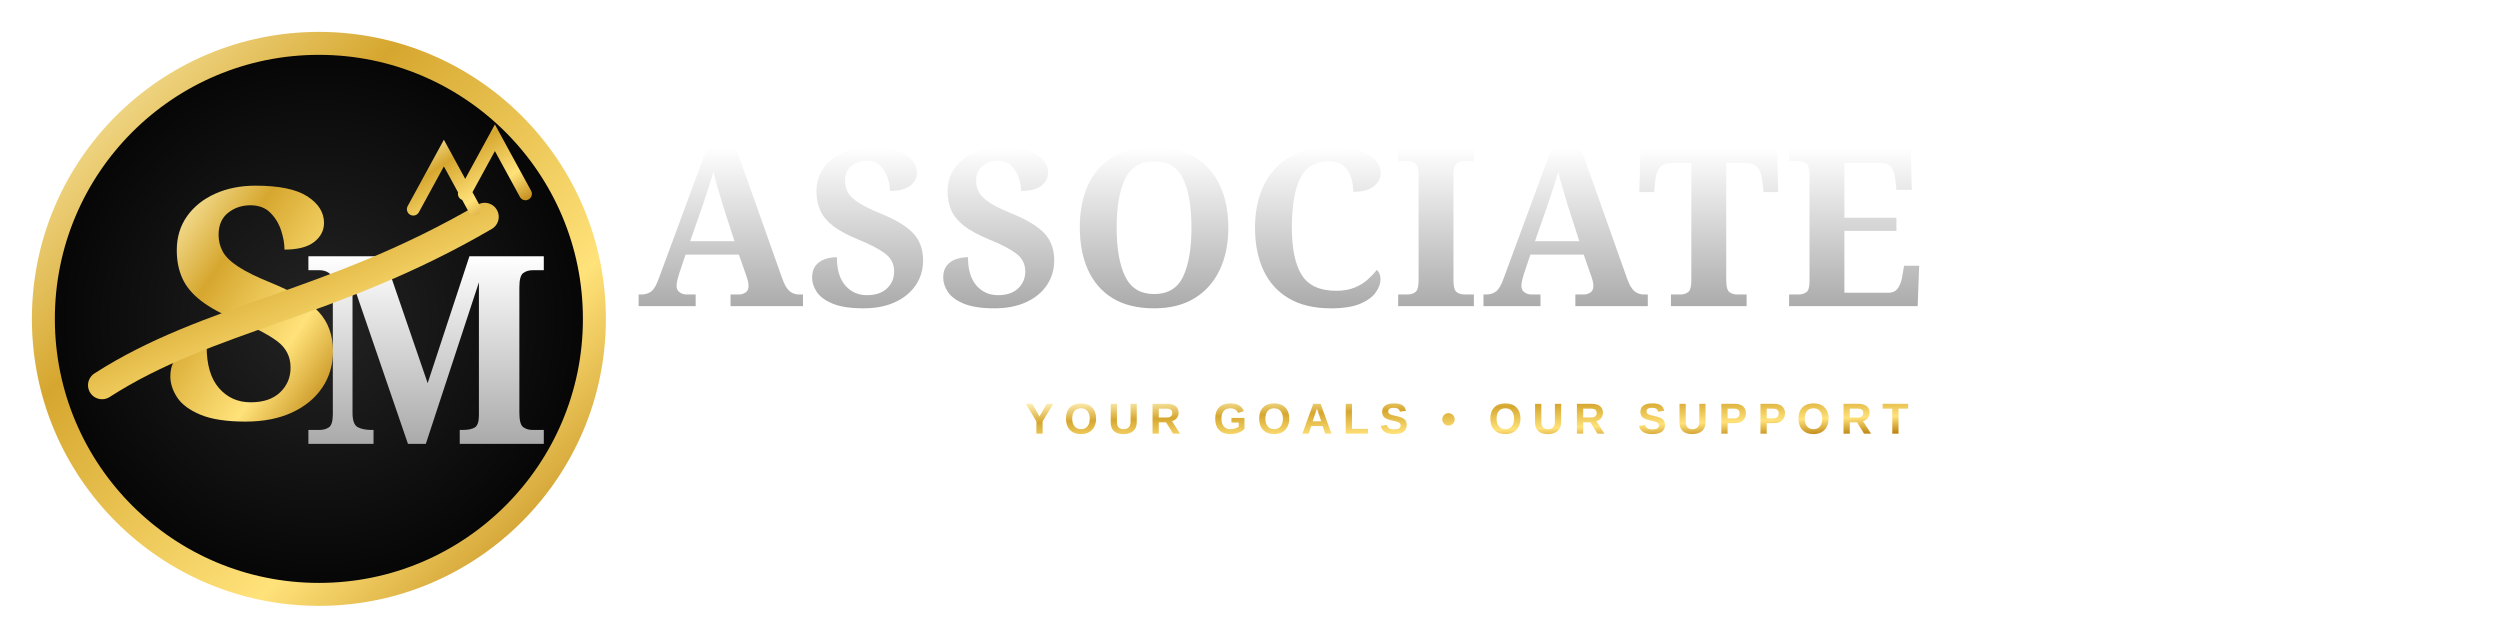
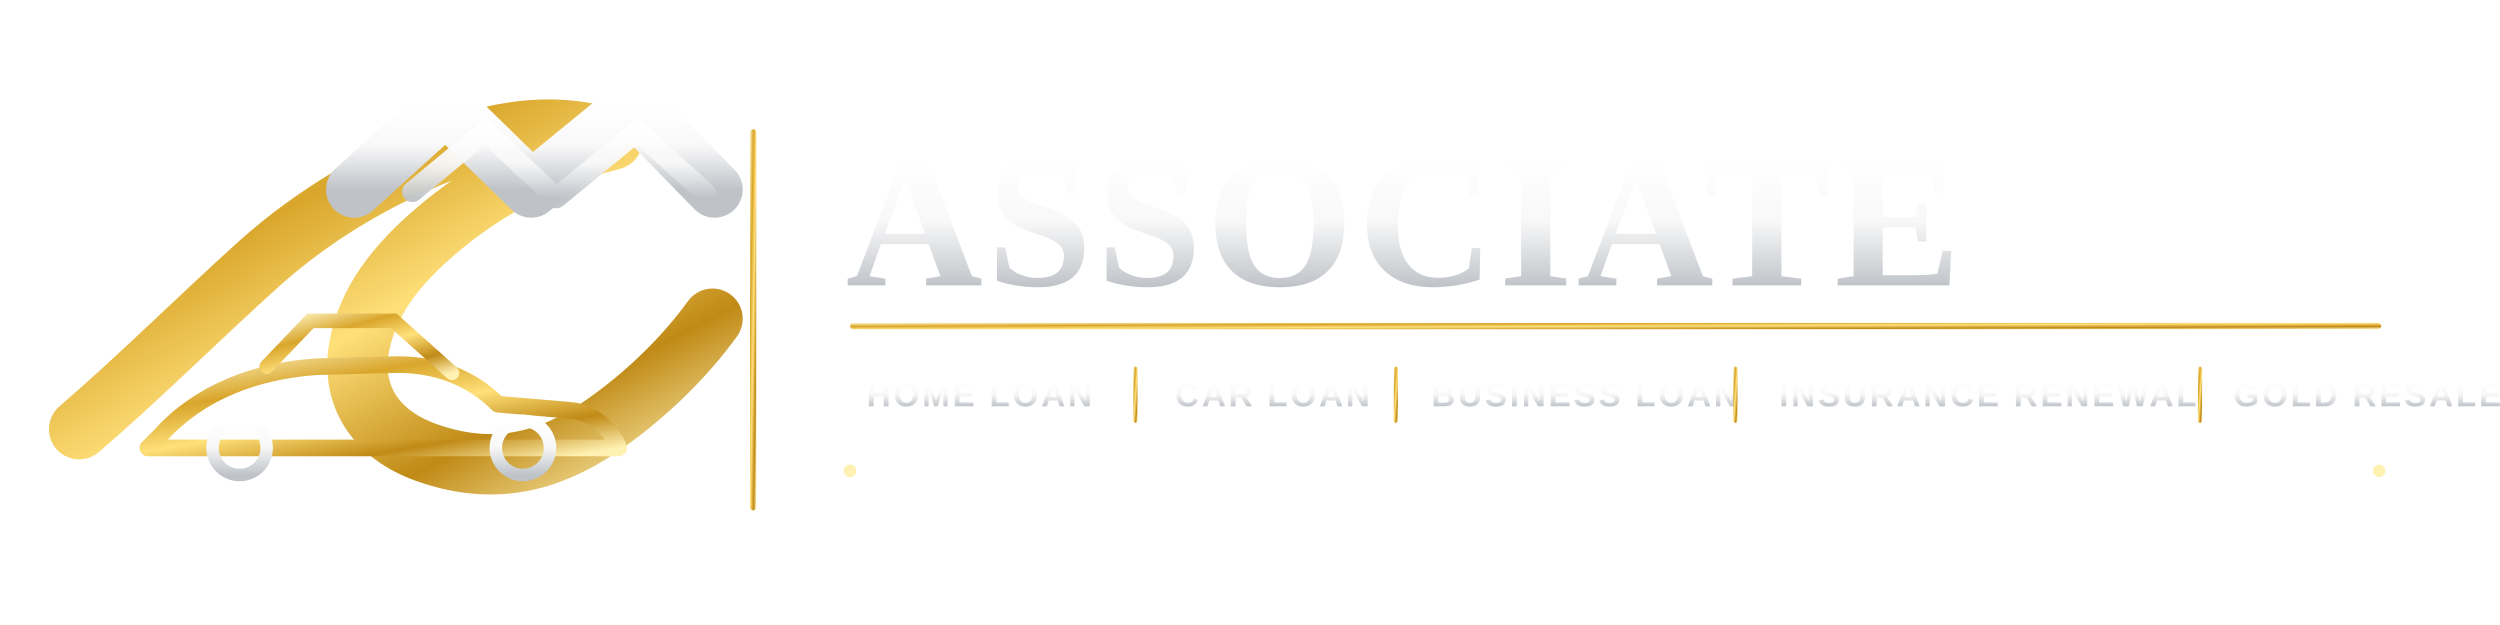
- <svg xmlns="http://www.w3.org/2000/svg" viewBox="0 0 980 250" role="img" aria-labelledby="title">
+ <svg xmlns="http://www.w3.org/2000/svg" viewBox="0 0 1200 300" role="img" aria-labelledby="title desc">
  <defs>
-     <linearGradient id="g" x1="0" y1="0" x2="1" y2="1">
-       <stop stop-color="#fff2b8" />
-       <stop offset=".32" stop-color="#d6a72f" />
-       <stop offset=".7" stop-color="#ffe27a" />
-       <stop offset="1" stop-color="#b77b08" />
+     <linearGradient id="gold" x1="0" y1="0" x2="1" y2="1">
+       <stop offset="0%" stop-color="#FFF4C4" />
+       <stop offset="28%" stop-color="#D9A62B" />
+       <stop offset="52%" stop-color="#FFE07A" />
+       <stop offset="78%" stop-color="#C08A16" />
+       <stop offset="100%" stop-color="#FFF1B2" />
    </linearGradient>
-     <linearGradient id="s" x1="0" y1="0" x2="0" y2="1">
-       <stop stop-color="#fff" />
-       <stop offset="1" stop-color="#aaa" />
+     <linearGradient id="white" x1="0" y1="0" x2="0" y2="1">
+       <stop offset="0%" stop-color="#FFFFFF" />
+       <stop offset="48%" stop-color="#F8F8F8" />
+       <stop offset="100%" stop-color="#BFC3C8" />
    </linearGradient>
-     <radialGradient id="b">
-       <stop stop-color="#242424" />
-       <stop offset="1" stop-color="#050505" />
-     </radialGradient>
  </defs>
-   <circle cx="125" cy="125" r="108" fill="url(#b)" stroke="url(#g)" stroke-width="9" />
-   <text x="63" y="164" font-family="Georgia,serif" font-size="126" font-weight="700" fill="url(#g)">S</text>
-   <text x="118" y="174" font-family="Georgia,serif" font-size="103" font-weight="700" fill="url(#s)">M</text>
-   <path d="M40 151 C82 124 130 120 190 85" fill="none" stroke="url(#g)" stroke-width="11" stroke-linecap="round" />
-   <path d="M162 82 l12 -22 12 22 M182 76 l12 -22 12 22" fill="none" stroke="url(#g)" stroke-width="5" stroke-linecap="round" />
-   <text x="250" y="120" font-family="Georgia,serif" font-size="86" font-weight="700" fill="url(#s)" letter-spacing="1">ASSOCIATE</text>
-   <path d="M252 141 H900" stroke="url(#g)" stroke-width="3" />
-   <text x="575" y="170" text-anchor="middle" font-family="Arial,sans-serif" font-size="17" font-weight="700" letter-spacing="4" fill="url(#g)">YOUR GOALS • OUR SUPPORT</text>
+   <g transform="translate(24 28)">
+     <path d="M14 178 C42 154 70 126 101 98 C128 74 158 57 188 45 C219 33 245 31 270 39              C238 47 208 63 184 84 C162 103 151 121 148 141 C145 164 158 182 183 190              C213 200 239 194 264 177 C286 162 305 143 318 125" fill="none" stroke="url(#gold)" stroke-width="29" stroke-linecap="round" stroke-linejoin="round" />
+     <path d="M146 63 L190 23 L231 63 L280 23 L319 63" fill="none" stroke="url(#white)" stroke-width="27" stroke-linecap="round" stroke-linejoin="round" />
+     <path d="M174 64 L209 35 L243 67 L282 35 L315 65" fill="none" stroke="url(#white)" stroke-width="10" stroke-linecap="round" stroke-linejoin="round" opacity=".95" />
+     <path d="M53 181 C72 160 99 150 128 148 L167 147 C185 147 202 153 215 166              L250 169 C261 170 270 179 273 187 L47 187 Z" fill="none" stroke="url(#gold)" stroke-width="8" stroke-linejoin="round" />
+     <path d="M104 148 L125 126 L165 126 L193 151" fill="none" stroke="url(#gold)" stroke-width="7" stroke-linecap="round" />
+     <circle cx="91" cy="187" r="13" fill="none" stroke="url(#white)" stroke-width="6" />
+     <circle cx="227" cy="187" r="13" fill="none" stroke="url(#white)" stroke-width="6" />
+     <rect x="336" y="34" width="3" height="183" rx="1.5" fill="url(#gold)" />
+     <text x="382" y="109" font-family="Georgia, 'Times New Roman', serif" font-size="91" font-weight="700" letter-spacing="2" fill="url(#white)">ASSOCIATE</text>
+     <rect x="384" y="127" width="735" height="3" rx="1.5" fill="url(#gold)" />
+     <g font-family="Arial, Helvetica, sans-serif" font-size="16" font-weight="700" letter-spacing="1.3" fill="url(#white)">
+       <text x="392" y="167">HOME LOAN</text>
+       <text x="540" y="167">CAR LOAN</text>
+       <text x="663" y="167">BUSINESS LOAN</text>
+       <text x="830" y="167">INSURANCE RENEWAL</text>
+       <text x="1048" y="167">GOLD RESALE</text>
+     </g>
+     <g fill="url(#gold)">
+       <rect x="520" y="148" width="2" height="27" rx="1" />
+       <rect x="645" y="148" width="2" height="27" rx="1" />
+       <rect x="808" y="148" width="2" height="27" rx="1" />
+       <rect x="1031" y="148" width="2" height="27" rx="1" />
+     </g>
+     <path d="M384 198 H1118" stroke="url(#gold)" stroke-width="2" stroke-linecap="round" opacity=".9" />
+     <circle cx="384" cy="198" r="3" fill="#FFF1B2" />
+     <circle cx="1118" cy="198" r="3" fill="#FFF1B2" />
+   </g>
</svg>
